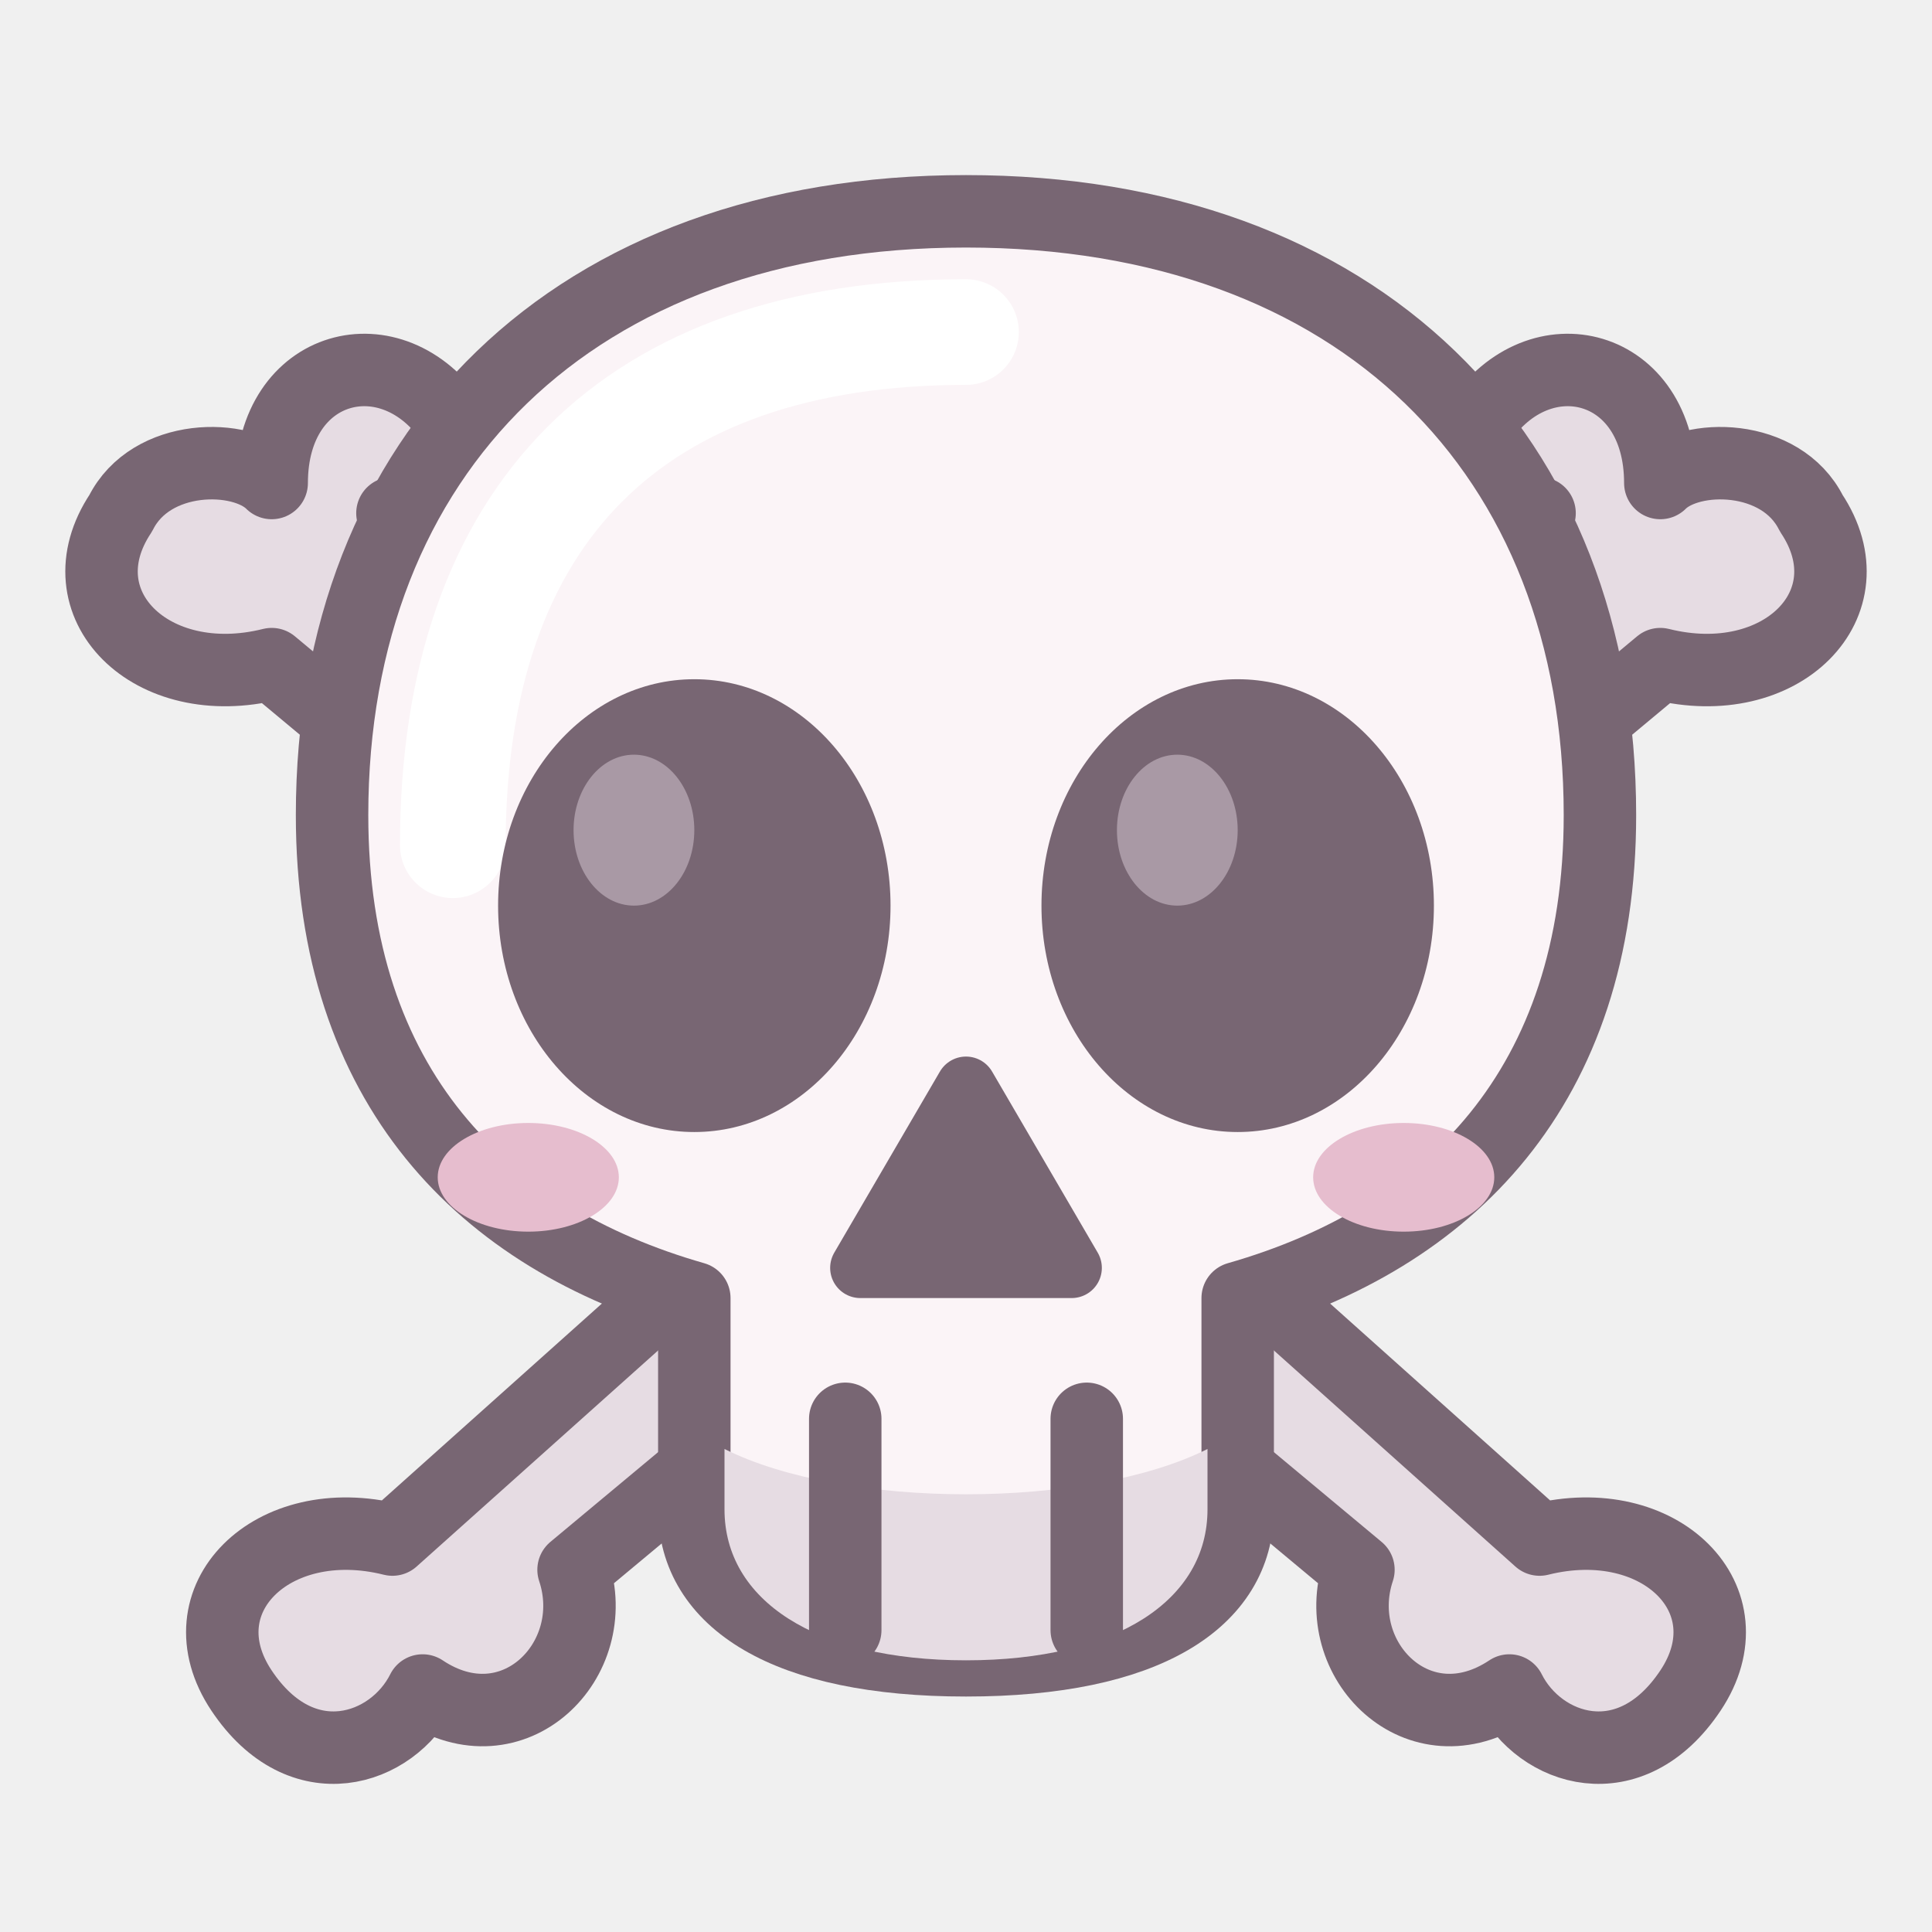
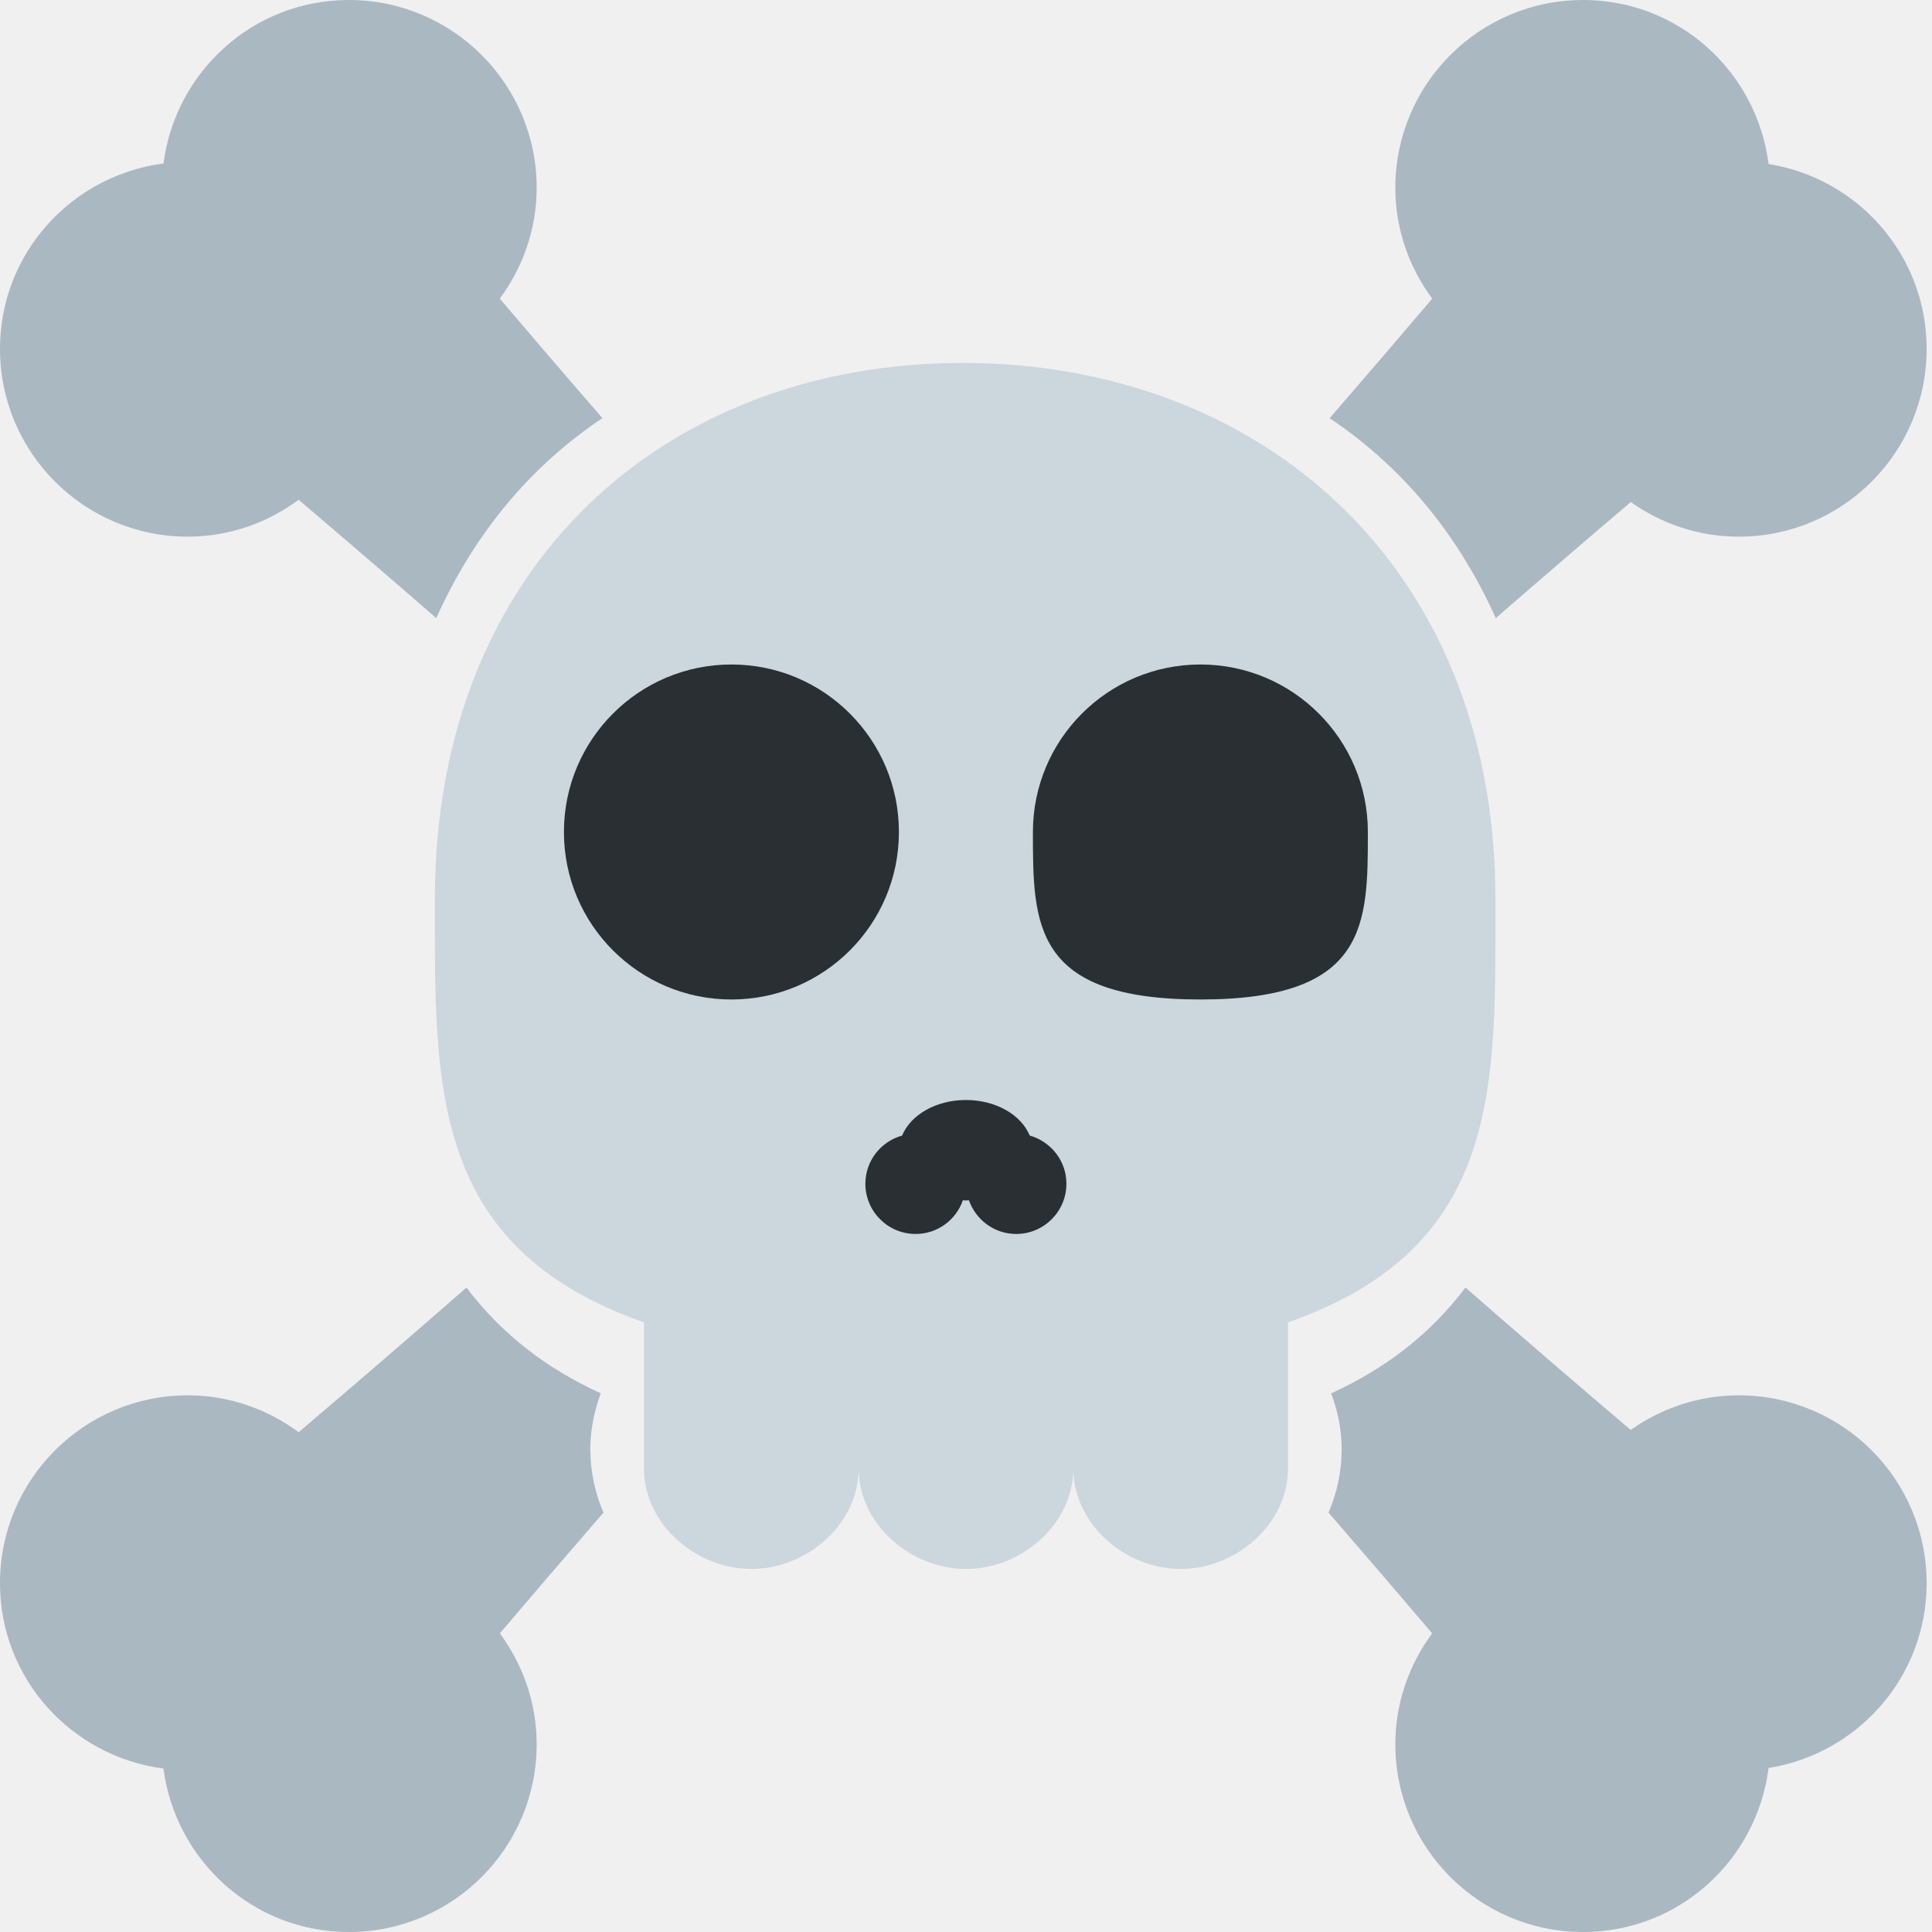
- <svg xmlns="http://www.w3.org/2000/svg" viewBox="0 0 64 64" fill="none">
-   <g stroke="#786673" stroke-width="2.4" stroke-linecap="round" stroke-linejoin="round">
-     <path d="m13 17 38 34c4-1 7 2 5 5-2 3-5 2-6 0-3 2-6-1-5-4L9 22c-4 1-7-2-5-5 1-2 4-2 5-1 0-4 4-5 6-2 1 1 0 3-2 3Z" fill="#e6dce3" />
-     <path d="M51 17 13 51c-4-1-7 2-5 5 2 3 5 2 6 0 3 2 6-1 5-4l36-30c4 1 7-2 5-5-1-2-4-2-5-1 0-4-4-5-6-2-1 1 0 3 2 3Z" fill="#e6dce3" />
-     <path d="M32 7c-13 0-21 8-21 20 0 9 5 14 12 16v7c0 3 3 5 9 5s9-2 9-5v-7c7-2 12-7 12-16C53 15 45 7 32 7Z" fill="#fbf4f7" />
-     <path d="M15 28c0-11 6-17 17-17" stroke="#fff" stroke-width="3.5" />
-     <path d="M24 48c4 2 12 2 16 0v2c0 3-3 5-8 5s-8-2-8-5Z" fill="#e6dce3" stroke="none" />
-     <path d="M28 47v7m8-7v7" />
-   </g>
-   <ellipse cx="23" cy="30" rx="6.5" ry="7.5" fill="#786673" />
-   <ellipse cx="41" cy="30" rx="6.5" ry="7.5" fill="#786673" />
-   <ellipse cx="21" cy="27.5" rx="2" ry="2.5" fill="#a999a5" />
-   <ellipse cx="39" cy="27.5" rx="2" ry="2.5" fill="#a999a5" />
-   <path d="m32 36-3.5 6h7L32 36Z" fill="#786673" stroke="#786673" stroke-width="2" stroke-linejoin="round" />
-   <ellipse cx="17.5" cy="39" rx="3" ry="1.8" fill="#e6bdce" />
-   <ellipse cx="46.5" cy="39" rx="3" ry="1.8" fill="#e6bdce" />
+ <svg xmlns="http://www.w3.org/2000/svg" viewBox="0 0 36 36">
+   <path fill="#CCD6DD" d="M27.865 16.751c0-6.242-4.411-9.988-9.927-9.988s-9.835 3.746-9.835 9.988c0 3.48-.103 6.485 3.897 7.89v2.722c0 1.034.966 1.872 2 1.872 1.035 0 2-.838 2-1.872v-1.97 1.97c0 1.034.965 1.872 2 1.872 1.036 0 2-.838 2-1.872v-1.97 1.97c0 1.034.966 1.872 2 1.872s2-.838 2-1.872v-2.722c4-1.405 3.865-4.41 3.865-7.89z" />
+   <circle fill="#292F33" cx="13.629" cy="15.503" r="3.121" />
+   <path fill="#292F33" d="M25.488 15.503c0 1.724 0 3.121-3.121 3.121-3.12 0-3.12-1.397-3.12-3.121s1.396-3.121 3.12-3.121c1.725 0 3.121 1.397 3.121 3.121zm-6.301 5.656c-.157-.382-.626-.662-1.189-.662-.561 0-1.031.28-1.188.662-.394.11-.685.469-.685.898 0 .517.419.936.937.936.409 0 .753-.263.88-.628.019 0 .037.004.056.004.019 0 .037-.004.057-.004.128.365.472.628.88.628.517 0 .936-.419.936-.936 0-.429-.291-.786-.684-.898z" />
+   <path d="M11 27c0-.367.075-.713.195-1.038-.984-.447-1.831-1.082-2.503-1.97-1.107.969-2.163 1.876-3.127 2.695C4.985 26.26 4.275 26 3.5 26 1.567 26 0 27.566 0 29.5c0 1.778 1.33 3.229 3.046 3.454C3.271 34.671 4.722 36 6.5 36c1.933 0 3.5-1.566 3.5-3.5 0-.775-.26-1.485-.686-2.065.6-.706 1.246-1.46 1.931-2.25C11.088 27.821 11 27.421 11 27zm16.872-15.482c.884-.769 1.729-1.495 2.515-2.163.569.403 1.262.645 2.013.645 1.934 0 3.5-1.567 3.5-3.5 0-1.743-1.277-3.177-2.945-3.444C32.735 1.335 31.281 0 29.5 0 27.566 0 26 1.567 26 3.5c0 .775.26 1.485.687 2.065-.594.7-1.233 1.445-1.911 2.227 1.3.871 2.361 2.095 3.096 3.726zM3.5 10c.775 0 1.485-.26 2.065-.687.799.679 1.661 1.419 2.564 2.204.735-1.631 1.795-2.855 3.096-3.726-.679-.781-1.317-1.527-1.912-2.226.427-.58.687-1.29.687-2.065C10 1.567 8.433 0 6.5 0 4.722 0 3.271 1.33 3.046 3.046 1.33 3.271 0 4.722 0 6.5 0 8.433 1.567 10 3.5 10zm28.9 16c-.752 0-1.444.242-2.014.645-.952-.809-1.99-1.701-3.079-2.653-.672.889-1.519 1.523-2.503 1.971.121.324.196.67.196 1.037 0 .421-.088.821-.245 1.185.685.79 1.331 1.544 1.931 2.25-.426.58-.686 1.29-.686 2.065 0 1.934 1.566 3.5 3.5 3.5 1.781 0 3.235-1.334 3.455-3.056 1.668-.267 2.945-1.701 2.945-3.444 0-1.934-1.566-3.5-3.5-3.5z" fill="#AAB8C2" />
</svg>
